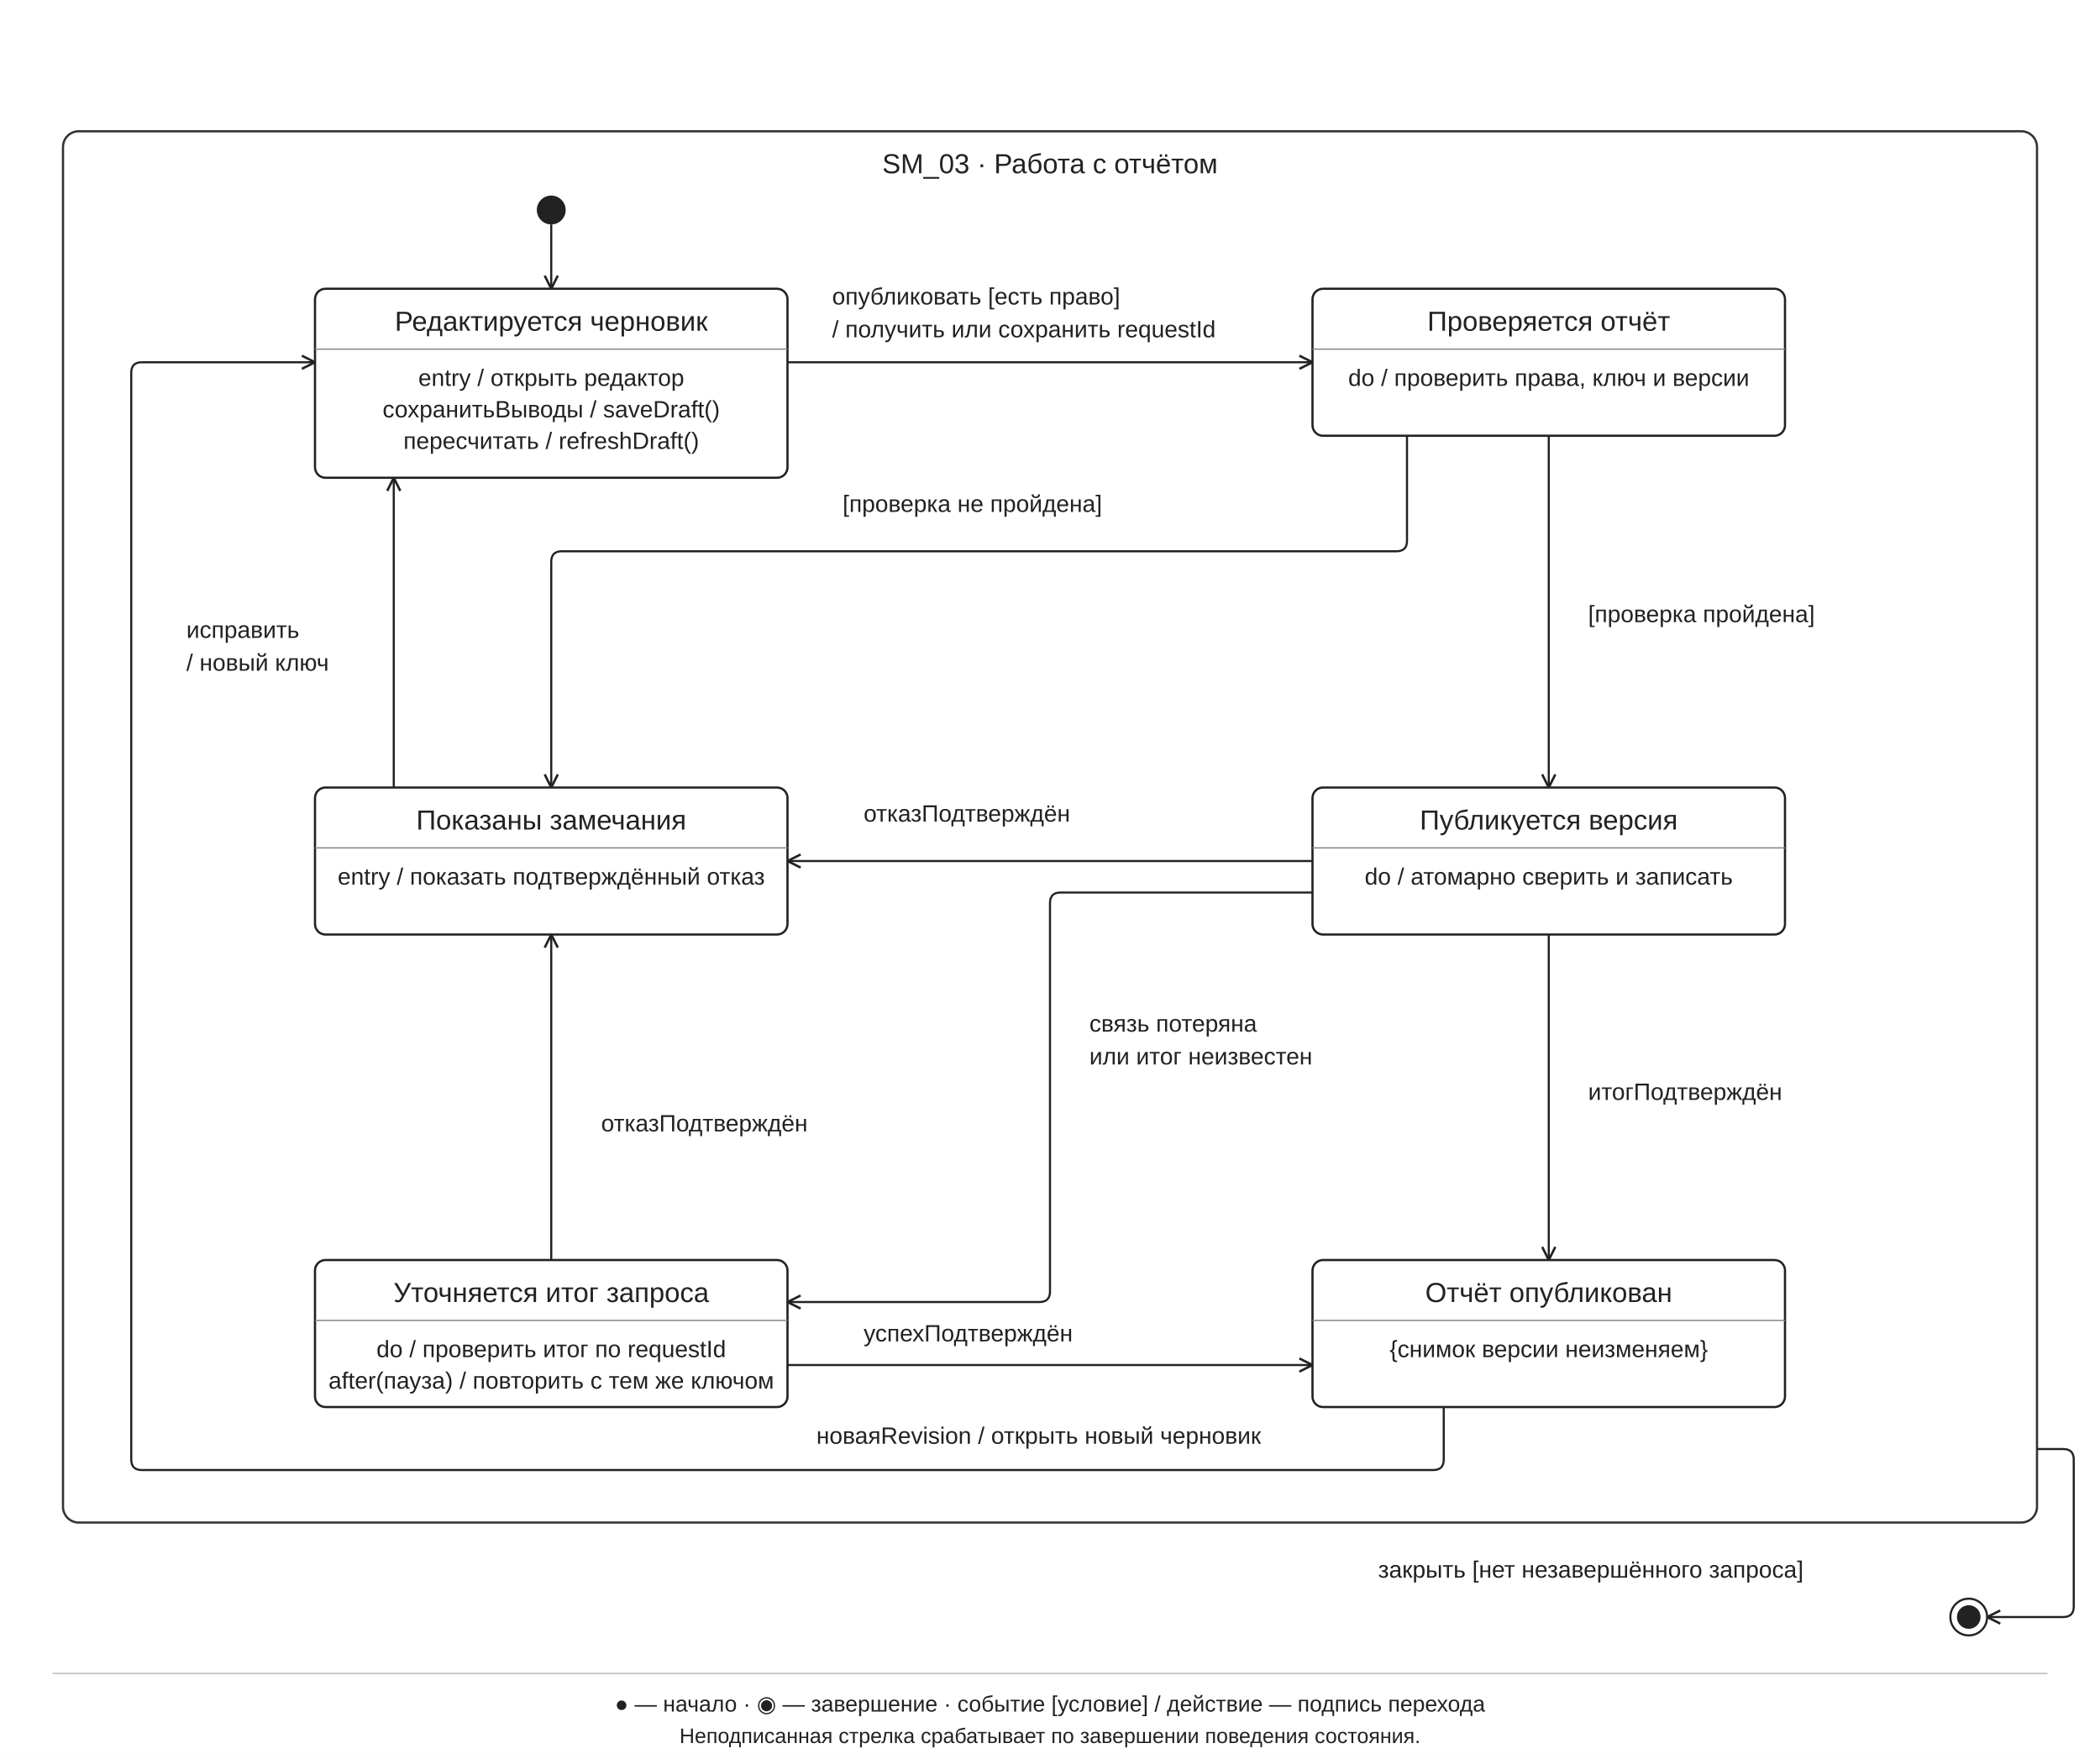
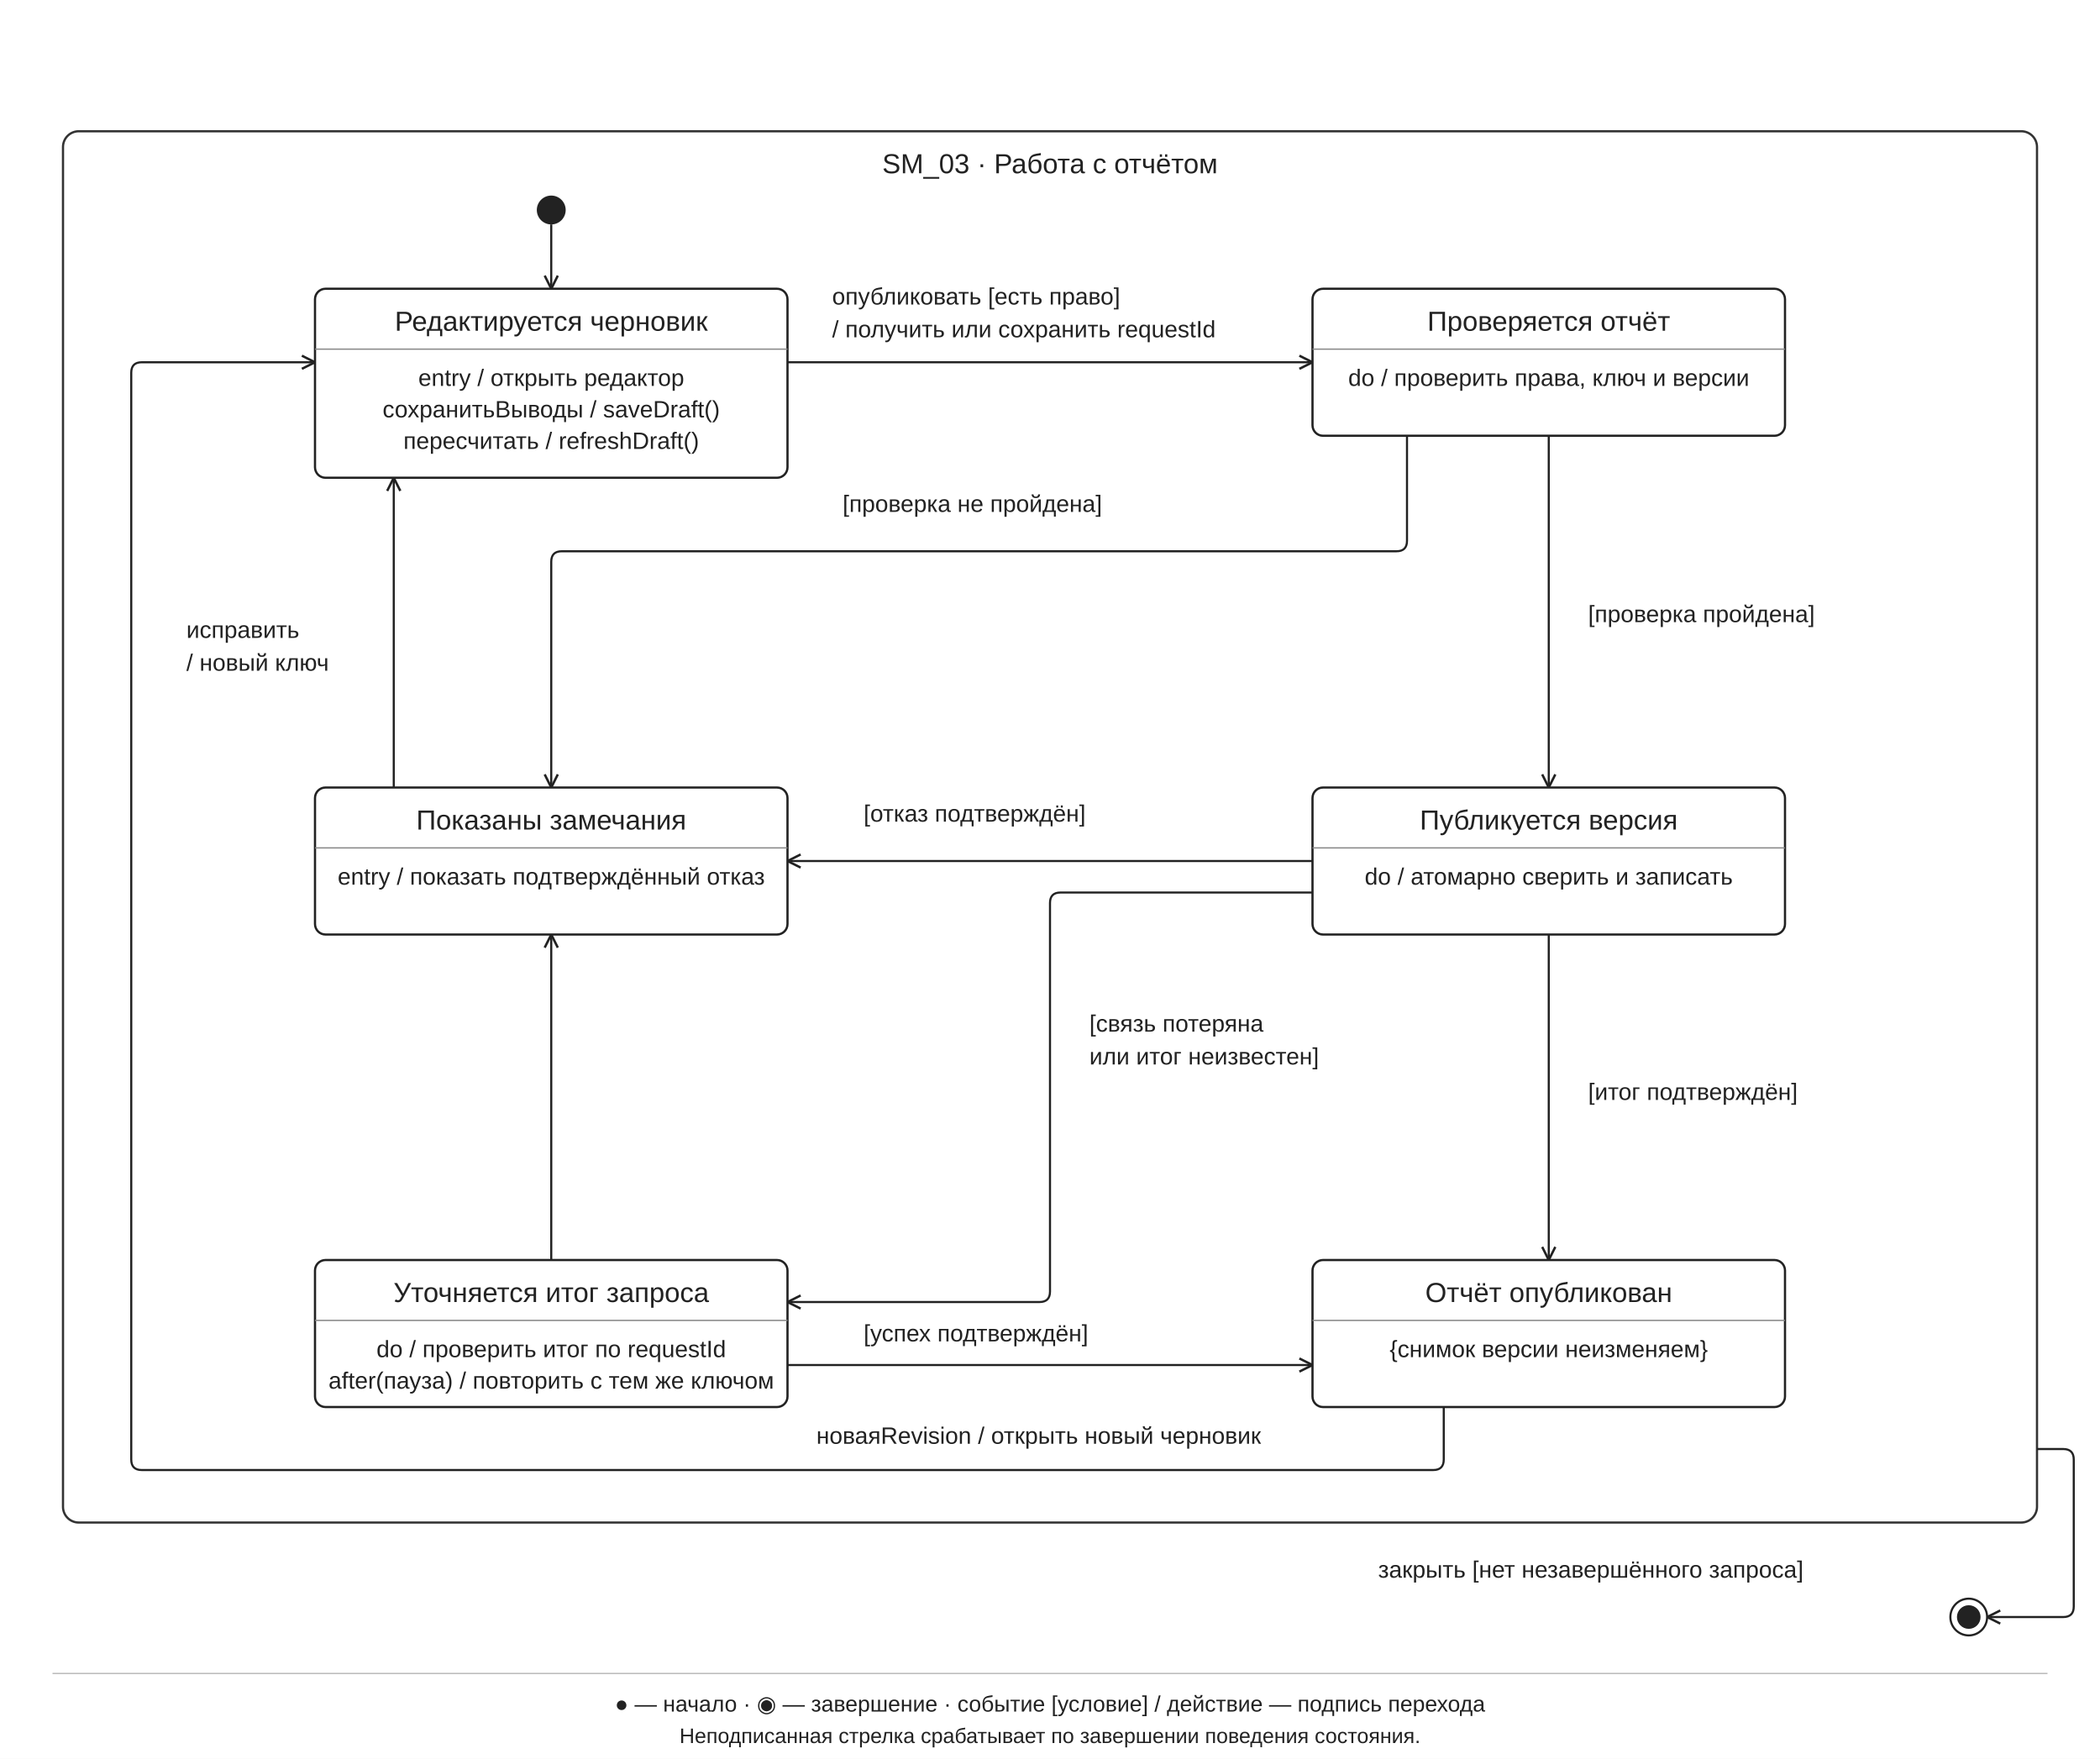
<svg xmlns="http://www.w3.org/2000/svg" viewBox="0 0 1600 1340" role="img" aria-labelledby="07_SM_reports-title 07_SM_reports-desc" id="d-07_SM_reports-root">
  <defs>
    <style>#d-07_SM_reports-root { color: #222; font-family: Arial,sans-serif; }
      #d-07_SM_reports-root .diagram-container { width:100%;overflow-x:auto }
      @media print {
#d-07_SM_reports-root .diagram-container { overflow-x:visible }
}</style>
    <marker id="d-07_SM_reports-arrow" markerWidth="12" markerHeight="12" refX="11" refY="6" orient="auto" markerUnits="userSpaceOnUse">
      <path d="M1 1 L11 6 L1 11" fill="none" stroke="#222" stroke-width="1.8" />
    </marker>
  </defs>
  <rect width="1600" height="1340" fill="#fff" />
  <rect x="48" y="100" width="1504" height="1060" rx="12" fill="#fff" stroke="#333" stroke-width="1.7" />
  <text x="800.0" y="132" text-anchor="middle" font-family="Arial, sans-serif" font-size="21" fill="#222">SM_03 · Работа с отчётом</text>
  <path d="M 420 171 L 420 220" fill="none" stroke="#222" stroke-width="1.6" marker-end="url(#d-07_SM_reports-arrow)" />
  <path d="M 600 276 L 1000 276" fill="none" stroke="#222" stroke-width="1.6" marker-end="url(#d-07_SM_reports-arrow)" />
  <path d="M 1180 332 L 1180 600" fill="none" stroke="#222" stroke-width="1.6" marker-end="url(#d-07_SM_reports-arrow)" />
  <path d="M 1072 332 L 1072.0 412.0 Q 1072 420 1064.0 420.0 L 428.0 420.0 Q 420 420 420.0 428.0 L 420 600" fill="none" stroke="#222" stroke-width="1.6" marker-end="url(#d-07_SM_reports-arrow)" />
  <path d="M 1180 712 L 1180 960" fill="none" stroke="#222" stroke-width="1.6" marker-end="url(#d-07_SM_reports-arrow)" />
  <path d="M 1000 656 L 600 656" fill="none" stroke="#222" stroke-width="1.6" marker-end="url(#d-07_SM_reports-arrow)" />
  <path d="M 1000 680 L 808.0 680.0 Q 800 680 800.0 688.0 L 800.0 984.0 Q 800 992 792.0 992.0 L 600 992" fill="none" stroke="#222" stroke-width="1.6" marker-end="url(#d-07_SM_reports-arrow)" />
  <path d="M 600 1040 L 1000 1040" fill="none" stroke="#222" stroke-width="1.6" marker-end="url(#d-07_SM_reports-arrow)" />
  <path d="M 420 960 L 420 712" fill="none" stroke="#222" stroke-width="1.6" marker-end="url(#d-07_SM_reports-arrow)" />
  <path d="M 300 600 L 300 364" fill="none" stroke="#222" stroke-width="1.6" marker-end="url(#d-07_SM_reports-arrow)" />
  <path d="M 1100 1072 L 1100.0 1112.0 Q 1100 1120 1092.0 1120.0 L 108.0 1120.0 Q 100 1120 100.0 1112.0 L 100.0 284.0 Q 100 276 108.0 276.0 L 240 276" fill="none" stroke="#222" stroke-width="1.6" marker-end="url(#d-07_SM_reports-arrow)" />
  <path d="M 1552 1104 L 1572.0 1104.0 Q 1580 1104 1580.0 1112.0 L 1580.0 1224.0 Q 1580 1232 1572.0 1232.0 L 1514 1232" fill="none" stroke="#222" stroke-width="1.6" marker-end="url(#d-07_SM_reports-arrow)" />
  <rect x="624" y="210" width="312" height="58" fill="#fff" />
  <text x="634" y="232" text-anchor="start" font-family="Arial, sans-serif" font-size="18" fill="#222">опубликовать [есть право]</text>
  <text x="634" y="257" text-anchor="start" font-family="Arial, sans-serif" font-size="18" fill="#222">/ получить или сохранить requestId</text>
  <rect x="1200" y="452" width="194" height="33" fill="#fff" />
  <text x="1210" y="474" text-anchor="start" font-family="Arial, sans-serif" font-size="18" fill="#222">[проверка пройдена]</text>
  <rect x="632" y="368" width="219" height="33" fill="#fff" />
  <text x="642" y="390" text-anchor="start" font-family="Arial, sans-serif" font-size="18" fill="#222">[проверка не пройдена]</text>
-   <rect x="1200" y="816" width="170" height="33" fill="#fff" />
-   <text x="1210" y="838" text-anchor="start" font-family="Arial, sans-serif" font-size="18" fill="#222">итогПодтверждён</text>
-   <rect x="648" y="604" width="179" height="33" fill="#fff" />
-   <text x="658" y="626" text-anchor="start" font-family="Arial, sans-serif" font-size="18" fill="#222">отказПодтверждён</text>
-   <rect x="820" y="764" width="191" height="58" fill="#fff" />
-   <text x="830" y="786" text-anchor="start" font-family="Arial, sans-serif" font-size="18" fill="#222">связь потеряна</text>
-   <text x="830" y="811" text-anchor="start" font-family="Arial, sans-serif" font-size="18" fill="#222">или итог неизвестен</text>
-   <rect x="648" y="1000" width="182" height="33" fill="#fff" />
-   <text x="658" y="1022" text-anchor="start" font-family="Arial, sans-serif" font-size="18" fill="#222">успехПодтверждён</text>
-   <rect x="448" y="840" width="179" height="33" fill="#fff" />
-   <text x="458" y="862" text-anchor="start" font-family="Arial, sans-serif" font-size="18" fill="#222">отказПодтверждён</text>
+   <rect x="1200" y="816" width="182" height="33" fill="#fff" />
+   <text x="1210" y="838" text-anchor="start" font-family="Arial, sans-serif" font-size="18" fill="#222">[итог подтверждён]</text>
+   <rect x="648" y="604" width="191" height="33" fill="#fff" />
+   <text x="658" y="626" text-anchor="start" font-family="Arial, sans-serif" font-size="18" fill="#222">[отказ подтверждён]</text>
+   <rect x="820" y="764" width="196" height="58" fill="#fff" />
+   <text x="830" y="786" text-anchor="start" font-family="Arial, sans-serif" font-size="18" fill="#222">[связь потеряна</text>
+   <text x="830" y="811" text-anchor="start" font-family="Arial, sans-serif" font-size="18" fill="#222">или итог неизвестен]</text>
+   <rect x="648" y="1000" width="194" height="33" fill="#fff" />
+   <text x="658" y="1022" text-anchor="start" font-family="Arial, sans-serif" font-size="18" fill="#222">[успех подтверждён]</text>
+   <rect x="648" y="604" width="191" height="33" fill="#fff" />
+   <text x="658" y="626" text-anchor="start" font-family="Arial, sans-serif" font-size="18" fill="#222">[отказ подтверждён]</text>
  <rect x="132" y="464" width="130" height="58" fill="#fff" />
  <text x="142" y="486" text-anchor="start" font-family="Arial, sans-serif" font-size="18" fill="#222">исправить</text>
  <text x="142" y="511" text-anchor="start" font-family="Arial, sans-serif" font-size="18" fill="#222">/ новый ключ</text>
  <rect x="612" y="1078" width="360" height="33" fill="#fff" />
  <text x="622" y="1100" text-anchor="start" font-family="Arial, sans-serif" font-size="18" fill="#222">новаяRevision / открыть новый черновик</text>
  <rect x="1040" y="1180" width="345" height="33" fill="#fff" />
  <text x="1050" y="1202" text-anchor="start" font-family="Arial, sans-serif" font-size="18" fill="#222">закрыть [нет незавершённого запроса]</text>
  <circle cx="420" cy="160" r="11" fill="#222" />
  <rect x="240" y="220" width="360" height="144" rx="8" fill="#fff" stroke="#222" stroke-width="1.7" />
  <text x="420.0" y="252" text-anchor="middle" font-family="Arial, sans-serif" font-size="21" fill="#222">Редактируется черновик</text>
  <line x1="240" y1="266" x2="600" y2="266" stroke="#888" />
  <text x="420.0" y="294" text-anchor="middle" font-family="Arial, sans-serif" font-size="18" fill="#222">entry / открыть редактор</text>
  <text x="420.0" y="318" text-anchor="middle" font-family="Arial, sans-serif" font-size="18" fill="#222">сохранитьВыводы / saveDraft()</text>
  <text x="420.0" y="342" text-anchor="middle" font-family="Arial, sans-serif" font-size="18" fill="#222">пересчитать / refreshDraft()</text>
  <rect x="1000" y="220" width="360" height="112" rx="8" fill="#fff" stroke="#222" stroke-width="1.7" />
  <text x="1180.0" y="252" text-anchor="middle" font-family="Arial, sans-serif" font-size="21" fill="#222">Проверяется отчёт</text>
  <line x1="1000" y1="266" x2="1360" y2="266" stroke="#888" />
  <text x="1180.0" y="294" text-anchor="middle" font-family="Arial, sans-serif" font-size="18" fill="#222">do / проверить права, ключ и версии</text>
  <rect x="1000" y="600" width="360" height="112" rx="8" fill="#fff" stroke="#222" stroke-width="1.7" />
  <text x="1180.0" y="632" text-anchor="middle" font-family="Arial, sans-serif" font-size="21" fill="#222">Публикуется версия</text>
  <line x1="1000" y1="646" x2="1360" y2="646" stroke="#888" />
  <text x="1180.0" y="674" text-anchor="middle" font-family="Arial, sans-serif" font-size="18" fill="#222">do / атомарно сверить и записать</text>
  <rect x="240" y="600" width="360" height="112" rx="8" fill="#fff" stroke="#222" stroke-width="1.7" />
  <text x="420.0" y="632" text-anchor="middle" font-family="Arial, sans-serif" font-size="21" fill="#222">Показаны замечания</text>
  <line x1="240" y1="646" x2="600" y2="646" stroke="#888" />
  <text x="420.0" y="674" text-anchor="middle" font-family="Arial, sans-serif" font-size="18" fill="#222">entry / показать подтверждённый отказ</text>
  <rect x="240" y="960" width="360" height="112" rx="8" fill="#fff" stroke="#222" stroke-width="1.7" />
  <text x="420.0" y="992" text-anchor="middle" font-family="Arial, sans-serif" font-size="21" fill="#222">Уточняется итог запроса</text>
  <line x1="240" y1="1006" x2="600" y2="1006" stroke="#888" />
  <text x="420.0" y="1034" text-anchor="middle" font-family="Arial, sans-serif" font-size="18" fill="#222">do / проверить итог по requestId</text>
  <text x="420.0" y="1058" text-anchor="middle" font-family="Arial, sans-serif" font-size="18" fill="#222">after(пауза) / повторить с тем же ключом</text>
  <rect x="1000" y="960" width="360" height="112" rx="8" fill="#fff" stroke="#222" stroke-width="1.7" />
  <text x="1180.0" y="992" text-anchor="middle" font-family="Arial, sans-serif" font-size="21" fill="#222">Отчёт опубликован</text>
  <line x1="1000" y1="1006" x2="1360" y2="1006" stroke="#888" />
  <text x="1180.0" y="1034" text-anchor="middle" font-family="Arial, sans-serif" font-size="18" fill="#222">{снимок версии неизменяем}</text>
  <circle cx="1500" cy="1232" r="14" fill="#fff" stroke="#222" stroke-width="1.6" />
  <circle cx="1500" cy="1232" r="9" fill="#222" />
  <line x1="40" y1="1275" x2="1560" y2="1275" stroke="#bbb" />
  <text x="800.0" y="1304" text-anchor="middle" font-family="Arial, sans-serif" font-size="17" fill="#222">● — начало · ◉ — завершение · событие [условие] / действие — подпись перехода</text>
  <text x="800.0" y="1328" text-anchor="middle" font-family="Arial, sans-serif" font-size="16" fill="#222">Неподписанная стрелка срабатывает по завершении поведения состояния.</text>
</svg>
